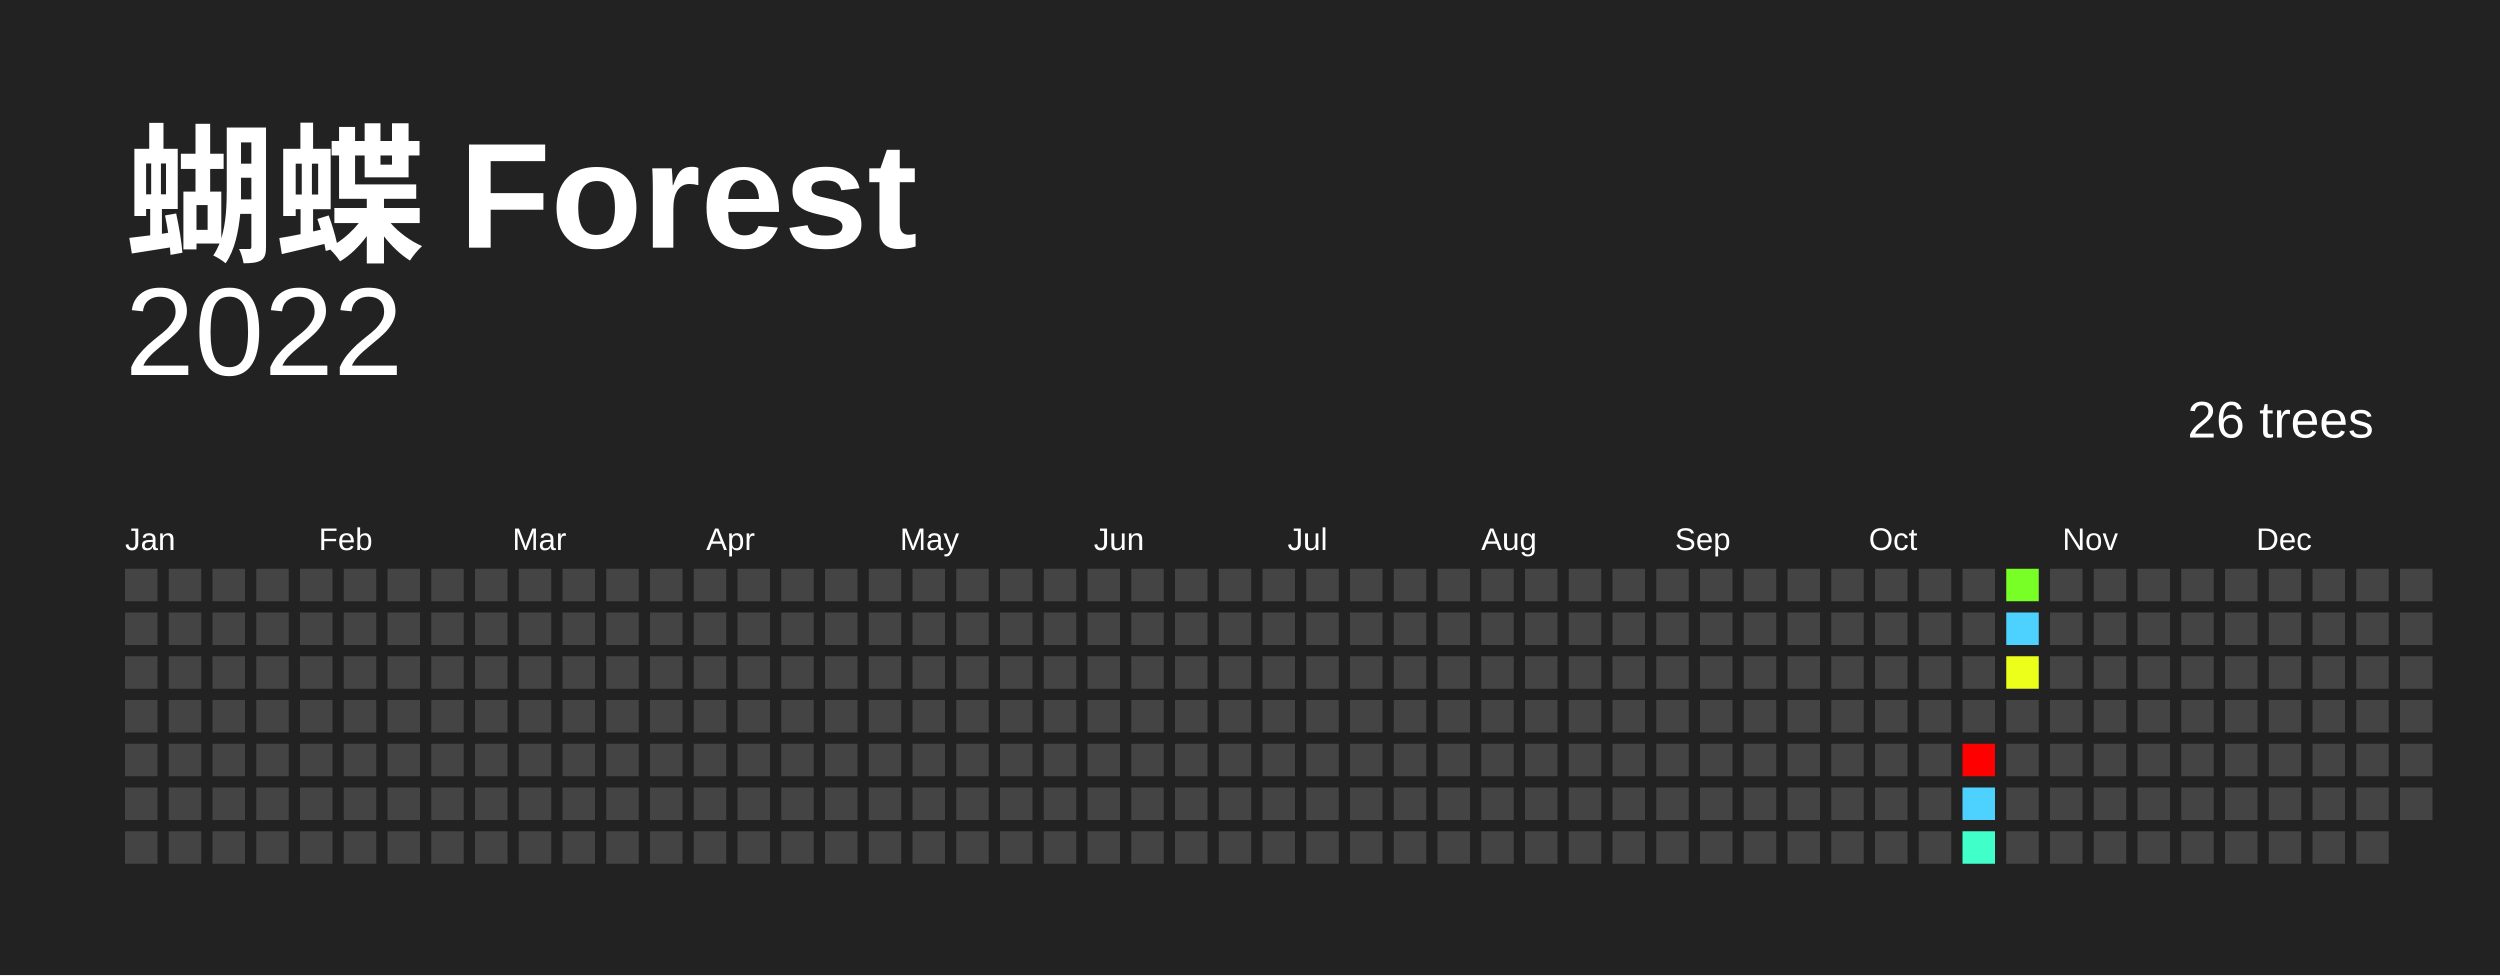
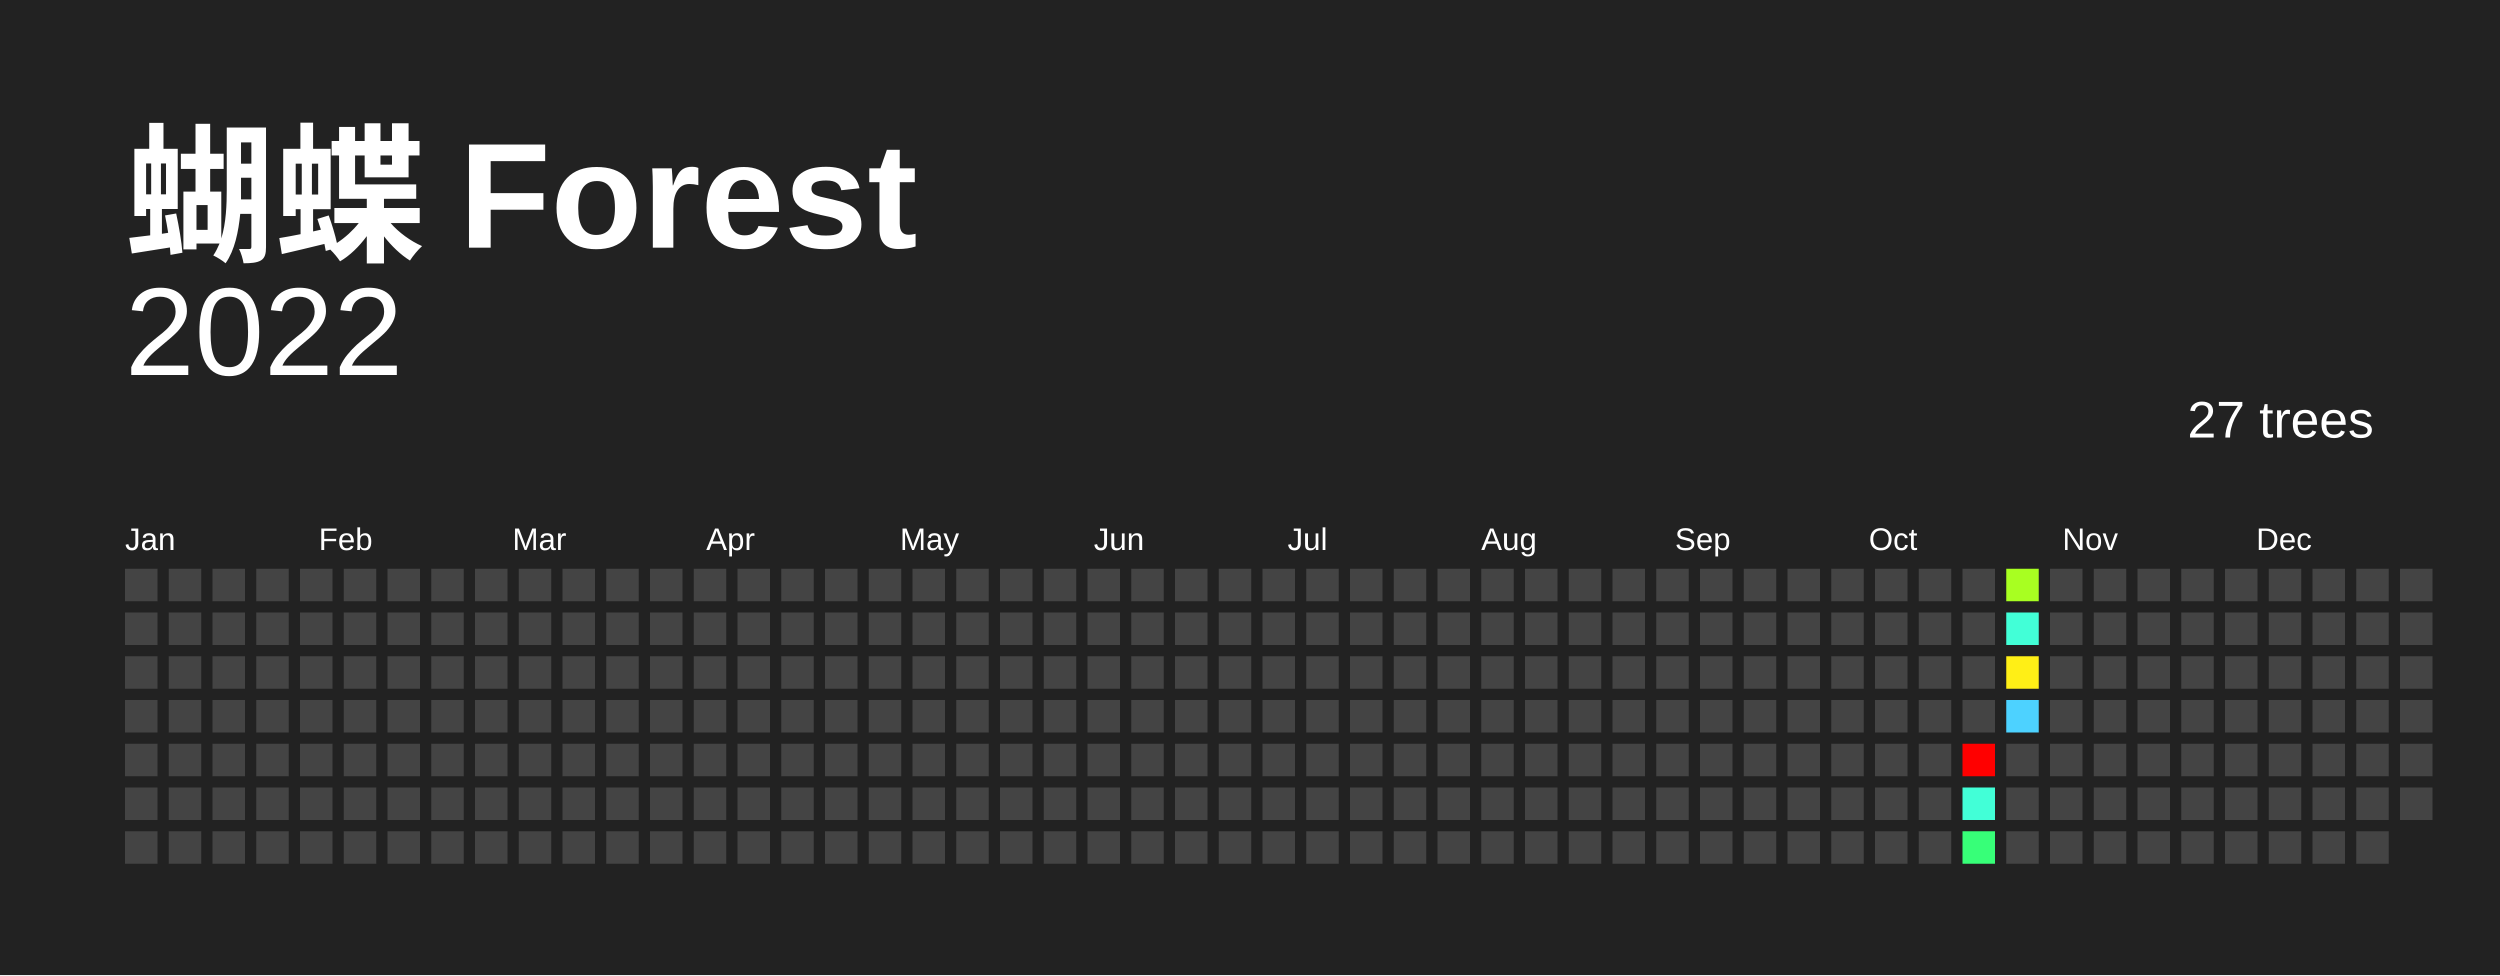
<svg xmlns="http://www.w3.org/2000/svg" baseProfile="full" height="78mm" version="1.1" viewBox="0,0,200,78" width="200mm">
  <defs />
  <rect fill="#222222" height="78" width="200" x="0" y="0" />
  <text fill="#FFFFFF" style="font-size:12px; font-family:Arial; font-weight:bold;" x="10" y="20">蝴蝶 Forest</text>
  <text alignment-baseline="hanging" fill="#FFFFFF" style="font-size:10.0px; font-family:Arial;" x="10" y="30">2022</text>
-   <text alignment-baseline="hanging" fill="#FFFFFF" style="font-size:4.125px; font-family:Arial;" x="175" y="35">26 trees</text>
+   <text alignment-baseline="hanging" fill="#FFFFFF" style="font-size:4.125px; font-family:Arial;" x="175" y="35">27 trees</text>
  <text fill="#FFFFFF" style="font-size:2.5px; font-family:Arial" x="10.0" y="44">Jan</text>
  <text fill="#FFFFFF" style="font-size:2.5px; font-family:Arial" x="25.5" y="44">Feb</text>
  <text fill="#FFFFFF" style="font-size:2.5px; font-family:Arial" x="41.0" y="44">Mar</text>
  <text fill="#FFFFFF" style="font-size:2.5px; font-family:Arial" x="56.5" y="44">Apr</text>
  <text fill="#FFFFFF" style="font-size:2.5px; font-family:Arial" x="72.0" y="44">May</text>
  <text fill="#FFFFFF" style="font-size:2.5px; font-family:Arial" x="87.5" y="44">Jun</text>
  <text fill="#FFFFFF" style="font-size:2.5px; font-family:Arial" x="103.0" y="44">Jul</text>
  <text fill="#FFFFFF" style="font-size:2.5px; font-family:Arial" x="118.5" y="44">Aug</text>
  <text fill="#FFFFFF" style="font-size:2.5px; font-family:Arial" x="134.0" y="44">Sep</text>
  <text fill="#FFFFFF" style="font-size:2.5px; font-family:Arial" x="149.5" y="44">Oct</text>
  <text fill="#FFFFFF" style="font-size:2.5px; font-family:Arial" x="165.0" y="44">Nov</text>
  <text fill="#FFFFFF" style="font-size:2.5px; font-family:Arial" x="180.5" y="44">Dec</text>
  <rect fill="#444444" height="2.6" width="2.6" x="10.0" y="45.5" />
  <rect fill="#444444" height="2.6" width="2.6" x="10.0" y="49.0" />
  <rect fill="#444444" height="2.6" width="2.6" x="10.0" y="52.5" />
  <rect fill="#444444" height="2.6" width="2.6" x="10.0" y="56.0" />
  <rect fill="#444444" height="2.6" width="2.6" x="10.0" y="59.5" />
  <rect fill="#444444" height="2.6" width="2.6" x="10.0" y="63.0" />
  <rect fill="#444444" height="2.6" width="2.6" x="10.0" y="66.5" />
  <rect fill="#444444" height="2.6" width="2.6" x="13.5" y="45.5" />
  <rect fill="#444444" height="2.6" width="2.6" x="13.5" y="49.0" />
  <rect fill="#444444" height="2.6" width="2.6" x="13.5" y="52.5" />
  <rect fill="#444444" height="2.6" width="2.6" x="13.5" y="56.0" />
  <rect fill="#444444" height="2.6" width="2.6" x="13.5" y="59.5" />
  <rect fill="#444444" height="2.6" width="2.6" x="13.5" y="63.0" />
  <rect fill="#444444" height="2.6" width="2.6" x="13.5" y="66.5" />
  <rect fill="#444444" height="2.6" width="2.6" x="17.0" y="45.5" />
  <rect fill="#444444" height="2.6" width="2.6" x="17.0" y="49.0" />
  <rect fill="#444444" height="2.6" width="2.6" x="17.0" y="52.5" />
  <rect fill="#444444" height="2.6" width="2.6" x="17.0" y="56.0" />
  <rect fill="#444444" height="2.6" width="2.6" x="17.0" y="59.5" />
  <rect fill="#444444" height="2.6" width="2.6" x="17.0" y="63.0" />
  <rect fill="#444444" height="2.6" width="2.6" x="17.0" y="66.5" />
  <rect fill="#444444" height="2.6" width="2.6" x="20.5" y="45.5" />
  <rect fill="#444444" height="2.6" width="2.6" x="20.5" y="49.0" />
  <rect fill="#444444" height="2.6" width="2.6" x="20.5" y="52.5" />
  <rect fill="#444444" height="2.6" width="2.6" x="20.5" y="56.0" />
  <rect fill="#444444" height="2.6" width="2.6" x="20.5" y="59.5" />
  <rect fill="#444444" height="2.6" width="2.6" x="20.5" y="63.0" />
  <rect fill="#444444" height="2.6" width="2.6" x="20.5" y="66.5" />
  <rect fill="#444444" height="2.6" width="2.6" x="24.0" y="45.5" />
  <rect fill="#444444" height="2.6" width="2.6" x="24.0" y="49.0" />
  <rect fill="#444444" height="2.6" width="2.6" x="24.0" y="52.5" />
  <rect fill="#444444" height="2.6" width="2.6" x="24.0" y="56.0" />
  <rect fill="#444444" height="2.6" width="2.6" x="24.0" y="59.5" />
  <rect fill="#444444" height="2.6" width="2.6" x="24.0" y="63.0" />
  <rect fill="#444444" height="2.6" width="2.6" x="24.0" y="66.5" />
  <rect fill="#444444" height="2.6" width="2.6" x="27.5" y="45.5" />
  <rect fill="#444444" height="2.6" width="2.6" x="27.5" y="49.0" />
  <rect fill="#444444" height="2.6" width="2.6" x="27.5" y="52.5" />
  <rect fill="#444444" height="2.6" width="2.6" x="27.5" y="56.0" />
  <rect fill="#444444" height="2.6" width="2.6" x="27.5" y="59.5" />
  <rect fill="#444444" height="2.6" width="2.6" x="27.5" y="63.0" />
  <rect fill="#444444" height="2.6" width="2.6" x="27.5" y="66.5" />
  <rect fill="#444444" height="2.6" width="2.6" x="31.0" y="45.5" />
  <rect fill="#444444" height="2.6" width="2.6" x="31.0" y="49.0" />
  <rect fill="#444444" height="2.6" width="2.6" x="31.0" y="52.5" />
  <rect fill="#444444" height="2.6" width="2.6" x="31.0" y="56.0" />
  <rect fill="#444444" height="2.6" width="2.6" x="31.0" y="59.5" />
  <rect fill="#444444" height="2.6" width="2.6" x="31.0" y="63.0" />
  <rect fill="#444444" height="2.6" width="2.6" x="31.0" y="66.5" />
  <rect fill="#444444" height="2.6" width="2.6" x="34.5" y="45.5" />
  <rect fill="#444444" height="2.6" width="2.6" x="34.5" y="49.0" />
  <rect fill="#444444" height="2.6" width="2.6" x="34.5" y="52.5" />
  <rect fill="#444444" height="2.6" width="2.6" x="34.5" y="56.0" />
  <rect fill="#444444" height="2.6" width="2.6" x="34.5" y="59.5" />
  <rect fill="#444444" height="2.6" width="2.6" x="34.5" y="63.0" />
  <rect fill="#444444" height="2.6" width="2.6" x="34.5" y="66.5" />
  <rect fill="#444444" height="2.6" width="2.6" x="38.0" y="45.5" />
  <rect fill="#444444" height="2.6" width="2.6" x="38.0" y="49.0" />
  <rect fill="#444444" height="2.6" width="2.6" x="38.0" y="52.5" />
  <rect fill="#444444" height="2.6" width="2.6" x="38.0" y="56.0" />
  <rect fill="#444444" height="2.6" width="2.6" x="38.0" y="59.5" />
  <rect fill="#444444" height="2.6" width="2.6" x="38.0" y="63.0" />
  <rect fill="#444444" height="2.6" width="2.6" x="38.0" y="66.5" />
  <rect fill="#444444" height="2.6" width="2.6" x="41.5" y="45.5" />
  <rect fill="#444444" height="2.6" width="2.6" x="41.5" y="49.0" />
  <rect fill="#444444" height="2.6" width="2.6" x="41.5" y="52.5" />
  <rect fill="#444444" height="2.6" width="2.6" x="41.5" y="56.0" />
  <rect fill="#444444" height="2.6" width="2.6" x="41.5" y="59.5" />
  <rect fill="#444444" height="2.6" width="2.6" x="41.5" y="63.0" />
  <rect fill="#444444" height="2.6" width="2.6" x="41.5" y="66.5" />
  <rect fill="#444444" height="2.6" width="2.6" x="45.0" y="45.5" />
  <rect fill="#444444" height="2.6" width="2.6" x="45.0" y="49.0" />
  <rect fill="#444444" height="2.6" width="2.6" x="45.0" y="52.5" />
  <rect fill="#444444" height="2.6" width="2.6" x="45.0" y="56.0" />
  <rect fill="#444444" height="2.6" width="2.6" x="45.0" y="59.5" />
  <rect fill="#444444" height="2.6" width="2.6" x="45.0" y="63.0" />
  <rect fill="#444444" height="2.6" width="2.6" x="45.0" y="66.5" />
  <rect fill="#444444" height="2.6" width="2.6" x="48.5" y="45.5" />
  <rect fill="#444444" height="2.6" width="2.6" x="48.5" y="49.0" />
  <rect fill="#444444" height="2.6" width="2.6" x="48.5" y="52.5" />
  <rect fill="#444444" height="2.6" width="2.6" x="48.5" y="56.0" />
  <rect fill="#444444" height="2.6" width="2.6" x="48.5" y="59.5" />
  <rect fill="#444444" height="2.6" width="2.6" x="48.5" y="63.0" />
  <rect fill="#444444" height="2.6" width="2.6" x="48.5" y="66.5" />
  <rect fill="#444444" height="2.6" width="2.6" x="52.0" y="45.5" />
  <rect fill="#444444" height="2.6" width="2.6" x="52.0" y="49.0" />
  <rect fill="#444444" height="2.6" width="2.6" x="52.0" y="52.5" />
  <rect fill="#444444" height="2.6" width="2.6" x="52.0" y="56.0" />
  <rect fill="#444444" height="2.6" width="2.6" x="52.0" y="59.5" />
  <rect fill="#444444" height="2.6" width="2.6" x="52.0" y="63.0" />
  <rect fill="#444444" height="2.6" width="2.6" x="52.0" y="66.5" />
  <rect fill="#444444" height="2.6" width="2.6" x="55.5" y="45.5" />
  <rect fill="#444444" height="2.6" width="2.6" x="55.5" y="49.0" />
  <rect fill="#444444" height="2.6" width="2.6" x="55.5" y="52.5" />
  <rect fill="#444444" height="2.6" width="2.6" x="55.5" y="56.0" />
  <rect fill="#444444" height="2.6" width="2.6" x="55.5" y="59.5" />
  <rect fill="#444444" height="2.6" width="2.6" x="55.5" y="63.0" />
  <rect fill="#444444" height="2.6" width="2.6" x="55.5" y="66.5" />
  <rect fill="#444444" height="2.6" width="2.6" x="59.0" y="45.5" />
  <rect fill="#444444" height="2.6" width="2.6" x="59.0" y="49.0" />
  <rect fill="#444444" height="2.6" width="2.6" x="59.0" y="52.5" />
  <rect fill="#444444" height="2.6" width="2.6" x="59.0" y="56.0" />
  <rect fill="#444444" height="2.6" width="2.6" x="59.0" y="59.5" />
  <rect fill="#444444" height="2.6" width="2.6" x="59.0" y="63.0" />
  <rect fill="#444444" height="2.6" width="2.6" x="59.0" y="66.5" />
  <rect fill="#444444" height="2.6" width="2.6" x="62.5" y="45.5" />
  <rect fill="#444444" height="2.6" width="2.6" x="62.5" y="49.0" />
  <rect fill="#444444" height="2.6" width="2.6" x="62.5" y="52.5" />
  <rect fill="#444444" height="2.6" width="2.6" x="62.5" y="56.0" />
  <rect fill="#444444" height="2.6" width="2.6" x="62.5" y="59.5" />
  <rect fill="#444444" height="2.6" width="2.6" x="62.5" y="63.0" />
  <rect fill="#444444" height="2.6" width="2.6" x="62.5" y="66.5" />
  <rect fill="#444444" height="2.6" width="2.6" x="66.0" y="45.5" />
  <rect fill="#444444" height="2.6" width="2.6" x="66.0" y="49.0" />
  <rect fill="#444444" height="2.6" width="2.6" x="66.0" y="52.5" />
  <rect fill="#444444" height="2.6" width="2.6" x="66.0" y="56.0" />
  <rect fill="#444444" height="2.6" width="2.6" x="66.0" y="59.5" />
  <rect fill="#444444" height="2.6" width="2.6" x="66.0" y="63.0" />
  <rect fill="#444444" height="2.6" width="2.6" x="66.0" y="66.5" />
  <rect fill="#444444" height="2.6" width="2.6" x="69.5" y="45.5" />
  <rect fill="#444444" height="2.6" width="2.6" x="69.5" y="49.0" />
  <rect fill="#444444" height="2.6" width="2.6" x="69.5" y="52.5" />
  <rect fill="#444444" height="2.6" width="2.6" x="69.5" y="56.0" />
  <rect fill="#444444" height="2.6" width="2.6" x="69.5" y="59.5" />
  <rect fill="#444444" height="2.6" width="2.6" x="69.5" y="63.0" />
  <rect fill="#444444" height="2.6" width="2.6" x="69.5" y="66.5" />
  <rect fill="#444444" height="2.6" width="2.6" x="73.0" y="45.5" />
  <rect fill="#444444" height="2.6" width="2.6" x="73.0" y="49.0" />
  <rect fill="#444444" height="2.6" width="2.6" x="73.0" y="52.5" />
  <rect fill="#444444" height="2.6" width="2.6" x="73.0" y="56.0" />
  <rect fill="#444444" height="2.6" width="2.6" x="73.0" y="59.5" />
  <rect fill="#444444" height="2.6" width="2.6" x="73.0" y="63.0" />
  <rect fill="#444444" height="2.6" width="2.6" x="73.0" y="66.5" />
  <rect fill="#444444" height="2.6" width="2.6" x="76.5" y="45.5" />
  <rect fill="#444444" height="2.6" width="2.6" x="76.5" y="49.0" />
  <rect fill="#444444" height="2.6" width="2.6" x="76.5" y="52.5" />
  <rect fill="#444444" height="2.6" width="2.6" x="76.5" y="56.0" />
  <rect fill="#444444" height="2.6" width="2.6" x="76.5" y="59.5" />
  <rect fill="#444444" height="2.6" width="2.6" x="76.5" y="63.0" />
  <rect fill="#444444" height="2.6" width="2.6" x="76.5" y="66.5" />
  <rect fill="#444444" height="2.6" width="2.6" x="80.0" y="45.5" />
  <rect fill="#444444" height="2.6" width="2.6" x="80.0" y="49.0" />
  <rect fill="#444444" height="2.6" width="2.6" x="80.0" y="52.5" />
  <rect fill="#444444" height="2.6" width="2.6" x="80.0" y="56.0" />
  <rect fill="#444444" height="2.6" width="2.6" x="80.0" y="59.5" />
  <rect fill="#444444" height="2.6" width="2.6" x="80.0" y="63.0" />
  <rect fill="#444444" height="2.6" width="2.6" x="80.0" y="66.5" />
  <rect fill="#444444" height="2.6" width="2.6" x="83.5" y="45.5" />
  <rect fill="#444444" height="2.6" width="2.6" x="83.5" y="49.0" />
  <rect fill="#444444" height="2.6" width="2.6" x="83.5" y="52.5" />
  <rect fill="#444444" height="2.6" width="2.6" x="83.5" y="56.0" />
  <rect fill="#444444" height="2.6" width="2.6" x="83.5" y="59.5" />
  <rect fill="#444444" height="2.6" width="2.6" x="83.5" y="63.0" />
  <rect fill="#444444" height="2.6" width="2.6" x="83.5" y="66.5" />
  <rect fill="#444444" height="2.6" width="2.6" x="87.0" y="45.5" />
  <rect fill="#444444" height="2.6" width="2.6" x="87.0" y="49.0" />
  <rect fill="#444444" height="2.6" width="2.6" x="87.0" y="52.5" />
  <rect fill="#444444" height="2.6" width="2.6" x="87.0" y="56.0" />
  <rect fill="#444444" height="2.6" width="2.6" x="87.0" y="59.5" />
  <rect fill="#444444" height="2.6" width="2.6" x="87.0" y="63.0" />
  <rect fill="#444444" height="2.6" width="2.6" x="87.0" y="66.5" />
  <rect fill="#444444" height="2.6" width="2.6" x="90.5" y="45.5" />
  <rect fill="#444444" height="2.6" width="2.6" x="90.5" y="49.0" />
  <rect fill="#444444" height="2.6" width="2.6" x="90.5" y="52.5" />
  <rect fill="#444444" height="2.6" width="2.6" x="90.5" y="56.0" />
  <rect fill="#444444" height="2.6" width="2.6" x="90.5" y="59.5" />
  <rect fill="#444444" height="2.6" width="2.6" x="90.5" y="63.0" />
  <rect fill="#444444" height="2.6" width="2.6" x="90.5" y="66.5" />
  <rect fill="#444444" height="2.6" width="2.6" x="94.0" y="45.5" />
  <rect fill="#444444" height="2.6" width="2.6" x="94.0" y="49.0" />
  <rect fill="#444444" height="2.6" width="2.6" x="94.0" y="52.5" />
  <rect fill="#444444" height="2.6" width="2.6" x="94.0" y="56.0" />
  <rect fill="#444444" height="2.6" width="2.6" x="94.0" y="59.5" />
  <rect fill="#444444" height="2.6" width="2.6" x="94.0" y="63.0" />
  <rect fill="#444444" height="2.6" width="2.6" x="94.0" y="66.5" />
  <rect fill="#444444" height="2.6" width="2.6" x="97.5" y="45.5" />
  <rect fill="#444444" height="2.6" width="2.6" x="97.5" y="49.0" />
  <rect fill="#444444" height="2.6" width="2.6" x="97.5" y="52.5" />
  <rect fill="#444444" height="2.6" width="2.6" x="97.5" y="56.0" />
  <rect fill="#444444" height="2.6" width="2.6" x="97.5" y="59.5" />
  <rect fill="#444444" height="2.6" width="2.6" x="97.5" y="63.0" />
  <rect fill="#444444" height="2.6" width="2.6" x="97.5" y="66.5" />
  <rect fill="#444444" height="2.6" width="2.6" x="101.0" y="45.5" />
  <rect fill="#444444" height="2.6" width="2.6" x="101.0" y="49.0" />
  <rect fill="#444444" height="2.6" width="2.6" x="101.0" y="52.5" />
  <rect fill="#444444" height="2.6" width="2.6" x="101.0" y="56.0" />
  <rect fill="#444444" height="2.6" width="2.6" x="101.0" y="59.5" />
  <rect fill="#444444" height="2.6" width="2.6" x="101.0" y="63.0" />
  <rect fill="#444444" height="2.6" width="2.6" x="101.0" y="66.5" />
  <rect fill="#444444" height="2.6" width="2.6" x="104.5" y="45.5" />
  <rect fill="#444444" height="2.6" width="2.6" x="104.5" y="49.0" />
  <rect fill="#444444" height="2.6" width="2.6" x="104.5" y="52.5" />
  <rect fill="#444444" height="2.6" width="2.6" x="104.5" y="56.0" />
  <rect fill="#444444" height="2.6" width="2.6" x="104.5" y="59.5" />
  <rect fill="#444444" height="2.6" width="2.6" x="104.5" y="63.0" />
  <rect fill="#444444" height="2.6" width="2.6" x="104.5" y="66.5" />
  <rect fill="#444444" height="2.6" width="2.6" x="108.0" y="45.5" />
  <rect fill="#444444" height="2.6" width="2.6" x="108.0" y="49.0" />
  <rect fill="#444444" height="2.6" width="2.6" x="108.0" y="52.5" />
  <rect fill="#444444" height="2.6" width="2.6" x="108.0" y="56.0" />
  <rect fill="#444444" height="2.6" width="2.6" x="108.0" y="59.5" />
  <rect fill="#444444" height="2.6" width="2.6" x="108.0" y="63.0" />
  <rect fill="#444444" height="2.6" width="2.6" x="108.0" y="66.5" />
  <rect fill="#444444" height="2.6" width="2.6" x="111.5" y="45.5" />
  <rect fill="#444444" height="2.6" width="2.6" x="111.5" y="49.0" />
  <rect fill="#444444" height="2.6" width="2.6" x="111.5" y="52.5" />
  <rect fill="#444444" height="2.6" width="2.6" x="111.5" y="56.0" />
  <rect fill="#444444" height="2.6" width="2.6" x="111.5" y="59.5" />
  <rect fill="#444444" height="2.6" width="2.6" x="111.5" y="63.0" />
  <rect fill="#444444" height="2.6" width="2.6" x="111.5" y="66.5" />
  <rect fill="#444444" height="2.6" width="2.6" x="115.0" y="45.5" />
  <rect fill="#444444" height="2.6" width="2.6" x="115.0" y="49.0" />
  <rect fill="#444444" height="2.6" width="2.6" x="115.0" y="52.5" />
  <rect fill="#444444" height="2.6" width="2.6" x="115.0" y="56.0" />
  <rect fill="#444444" height="2.6" width="2.6" x="115.0" y="59.5" />
  <rect fill="#444444" height="2.6" width="2.6" x="115.0" y="63.0" />
  <rect fill="#444444" height="2.6" width="2.6" x="115.0" y="66.5" />
  <rect fill="#444444" height="2.6" width="2.6" x="118.5" y="45.5" />
  <rect fill="#444444" height="2.6" width="2.6" x="118.5" y="49.0" />
  <rect fill="#444444" height="2.6" width="2.6" x="118.5" y="52.5" />
  <rect fill="#444444" height="2.6" width="2.6" x="118.5" y="56.0" />
  <rect fill="#444444" height="2.6" width="2.6" x="118.5" y="59.5" />
  <rect fill="#444444" height="2.6" width="2.6" x="118.5" y="63.0" />
  <rect fill="#444444" height="2.6" width="2.6" x="118.5" y="66.5" />
  <rect fill="#444444" height="2.6" width="2.6" x="122.0" y="45.5" />
  <rect fill="#444444" height="2.6" width="2.6" x="122.0" y="49.0" />
  <rect fill="#444444" height="2.6" width="2.6" x="122.0" y="52.5" />
  <rect fill="#444444" height="2.6" width="2.6" x="122.0" y="56.0" />
  <rect fill="#444444" height="2.6" width="2.6" x="122.0" y="59.5" />
  <rect fill="#444444" height="2.6" width="2.6" x="122.0" y="63.0" />
  <rect fill="#444444" height="2.6" width="2.6" x="122.0" y="66.5" />
  <rect fill="#444444" height="2.6" width="2.6" x="125.5" y="45.5" />
  <rect fill="#444444" height="2.6" width="2.6" x="125.5" y="49.0" />
  <rect fill="#444444" height="2.6" width="2.6" x="125.5" y="52.5" />
  <rect fill="#444444" height="2.6" width="2.6" x="125.5" y="56.0" />
  <rect fill="#444444" height="2.6" width="2.6" x="125.5" y="59.5" />
  <rect fill="#444444" height="2.6" width="2.6" x="125.5" y="63.0" />
  <rect fill="#444444" height="2.6" width="2.6" x="125.5" y="66.5" />
  <rect fill="#444444" height="2.6" width="2.6" x="129.0" y="45.5" />
  <rect fill="#444444" height="2.6" width="2.6" x="129.0" y="49.0" />
  <rect fill="#444444" height="2.6" width="2.6" x="129.0" y="52.5" />
  <rect fill="#444444" height="2.6" width="2.6" x="129.0" y="56.0" />
  <rect fill="#444444" height="2.6" width="2.6" x="129.0" y="59.5" />
  <rect fill="#444444" height="2.6" width="2.6" x="129.0" y="63.0" />
  <rect fill="#444444" height="2.6" width="2.6" x="129.0" y="66.5" />
  <rect fill="#444444" height="2.6" width="2.6" x="132.5" y="45.5" />
  <rect fill="#444444" height="2.6" width="2.6" x="132.5" y="49.0" />
  <rect fill="#444444" height="2.6" width="2.6" x="132.5" y="52.5" />
  <rect fill="#444444" height="2.6" width="2.6" x="132.5" y="56.0" />
  <rect fill="#444444" height="2.6" width="2.6" x="132.5" y="59.5" />
  <rect fill="#444444" height="2.6" width="2.6" x="132.5" y="63.0" />
  <rect fill="#444444" height="2.6" width="2.6" x="132.5" y="66.5" />
  <rect fill="#444444" height="2.6" width="2.6" x="136.0" y="45.5" />
  <rect fill="#444444" height="2.6" width="2.6" x="136.0" y="49.0" />
  <rect fill="#444444" height="2.6" width="2.6" x="136.0" y="52.5" />
  <rect fill="#444444" height="2.6" width="2.6" x="136.0" y="56.0" />
  <rect fill="#444444" height="2.6" width="2.6" x="136.0" y="59.5" />
  <rect fill="#444444" height="2.6" width="2.6" x="136.0" y="63.0" />
  <rect fill="#444444" height="2.6" width="2.6" x="136.0" y="66.5" />
  <rect fill="#444444" height="2.6" width="2.6" x="139.5" y="45.5" />
  <rect fill="#444444" height="2.6" width="2.6" x="139.5" y="49.0" />
  <rect fill="#444444" height="2.6" width="2.6" x="139.5" y="52.5" />
  <rect fill="#444444" height="2.6" width="2.6" x="139.5" y="56.0" />
  <rect fill="#444444" height="2.6" width="2.6" x="139.5" y="59.5" />
  <rect fill="#444444" height="2.6" width="2.6" x="139.5" y="63.0" />
  <rect fill="#444444" height="2.6" width="2.6" x="139.5" y="66.5" />
  <rect fill="#444444" height="2.6" width="2.6" x="143.0" y="45.5" />
  <rect fill="#444444" height="2.6" width="2.6" x="143.0" y="49.0" />
  <rect fill="#444444" height="2.6" width="2.6" x="143.0" y="52.5" />
  <rect fill="#444444" height="2.6" width="2.6" x="143.0" y="56.0" />
  <rect fill="#444444" height="2.6" width="2.6" x="143.0" y="59.5" />
  <rect fill="#444444" height="2.6" width="2.6" x="143.0" y="63.0" />
  <rect fill="#444444" height="2.6" width="2.6" x="143.0" y="66.5" />
  <rect fill="#444444" height="2.6" width="2.6" x="146.5" y="45.5" />
  <rect fill="#444444" height="2.6" width="2.6" x="146.5" y="49.0" />
  <rect fill="#444444" height="2.6" width="2.6" x="146.5" y="52.5" />
  <rect fill="#444444" height="2.6" width="2.6" x="146.5" y="56.0" />
  <rect fill="#444444" height="2.6" width="2.6" x="146.5" y="59.5" />
  <rect fill="#444444" height="2.6" width="2.6" x="146.5" y="63.0" />
  <rect fill="#444444" height="2.6" width="2.6" x="146.5" y="66.5" />
  <rect fill="#444444" height="2.6" width="2.6" x="150.0" y="45.5" />
  <rect fill="#444444" height="2.6" width="2.6" x="150.0" y="49.0" />
  <rect fill="#444444" height="2.6" width="2.6" x="150.0" y="52.5" />
  <rect fill="#444444" height="2.6" width="2.6" x="150.0" y="56.0" />
  <rect fill="#444444" height="2.6" width="2.6" x="150.0" y="59.5" />
  <rect fill="#444444" height="2.6" width="2.6" x="150.0" y="63.0" />
  <rect fill="#444444" height="2.6" width="2.6" x="150.0" y="66.5" />
  <rect fill="#444444" height="2.6" width="2.6" x="153.5" y="45.5" />
  <rect fill="#444444" height="2.6" width="2.6" x="153.5" y="49.0" />
  <rect fill="#444444" height="2.6" width="2.6" x="153.5" y="52.5" />
  <rect fill="#444444" height="2.6" width="2.6" x="153.5" y="56.0" />
  <rect fill="#444444" height="2.6" width="2.6" x="153.5" y="59.5" />
  <rect fill="#444444" height="2.6" width="2.6" x="153.5" y="63.0" />
  <rect fill="#444444" height="2.6" width="2.6" x="153.5" y="66.5" />
  <rect fill="#444444" height="2.6" width="2.6" x="157.0" y="45.5" />
  <rect fill="#444444" height="2.6" width="2.6" x="157.0" y="49.0" />
  <rect fill="#444444" height="2.6" width="2.6" x="157.0" y="52.5" />
  <rect fill="#444444" height="2.6" width="2.6" x="157.0" y="56.0" />
  <rect fill="red" height="2.6" width="2.6" x="157.0" y="59.5" />
-   <rect fill="#4dd2ff" height="2.6" width="2.6" x="157.0" y="63.0" />
-   <rect fill="#40ffc8" height="2.6" width="2.6" x="157.0" y="66.5" />
-   <rect fill="#77ff26" height="2.6" width="2.6" x="160.5" y="45.5" />
-   <rect fill="#4dd2ff" height="2.6" width="2.6" x="160.5" y="49.0" />
-   <rect fill="#ecff1a" height="2.6" width="2.6" x="160.5" y="52.5" />
-   <rect fill="#444444" height="2.6" width="2.6" x="160.5" y="56.0" />
+   <rect fill="#42ffd7" height="2.6" width="2.6" x="157.0" y="63.0" />
+   <rect fill="#37ff78" height="2.6" width="2.6" x="157.0" y="66.5" />
+   <rect fill="#a8ff21" height="2.6" width="2.6" x="160.5" y="45.5" />
+   <rect fill="#42ffd7" height="2.6" width="2.6" x="160.5" y="49.0" />
+   <rect fill="#ffef16" height="2.6" width="2.6" x="160.5" y="52.5" />
+   <rect fill="#4dd2ff" height="2.6" width="2.6" x="160.5" y="56.0" />
  <rect fill="#444444" height="2.6" width="2.6" x="160.5" y="59.5" />
  <rect fill="#444444" height="2.6" width="2.6" x="160.5" y="63.0" />
  <rect fill="#444444" height="2.6" width="2.6" x="160.5" y="66.5" />
  <rect fill="#444444" height="2.6" width="2.6" x="164.0" y="45.5" />
  <rect fill="#444444" height="2.6" width="2.6" x="164.0" y="49.0" />
  <rect fill="#444444" height="2.6" width="2.6" x="164.0" y="52.5" />
  <rect fill="#444444" height="2.6" width="2.6" x="164.0" y="56.0" />
  <rect fill="#444444" height="2.6" width="2.6" x="164.0" y="59.5" />
  <rect fill="#444444" height="2.6" width="2.6" x="164.0" y="63.0" />
  <rect fill="#444444" height="2.6" width="2.6" x="164.0" y="66.5" />
  <rect fill="#444444" height="2.6" width="2.6" x="167.5" y="45.5" />
  <rect fill="#444444" height="2.6" width="2.6" x="167.5" y="49.0" />
  <rect fill="#444444" height="2.6" width="2.6" x="167.5" y="52.5" />
  <rect fill="#444444" height="2.6" width="2.6" x="167.5" y="56.0" />
  <rect fill="#444444" height="2.6" width="2.6" x="167.5" y="59.5" />
  <rect fill="#444444" height="2.6" width="2.6" x="167.5" y="63.0" />
  <rect fill="#444444" height="2.6" width="2.6" x="167.5" y="66.5" />
  <rect fill="#444444" height="2.6" width="2.6" x="171.0" y="45.5" />
  <rect fill="#444444" height="2.6" width="2.6" x="171.0" y="49.0" />
  <rect fill="#444444" height="2.6" width="2.6" x="171.0" y="52.5" />
  <rect fill="#444444" height="2.6" width="2.6" x="171.0" y="56.0" />
  <rect fill="#444444" height="2.6" width="2.6" x="171.0" y="59.5" />
  <rect fill="#444444" height="2.6" width="2.6" x="171.0" y="63.0" />
  <rect fill="#444444" height="2.6" width="2.6" x="171.0" y="66.5" />
  <rect fill="#444444" height="2.6" width="2.6" x="174.5" y="45.5" />
  <rect fill="#444444" height="2.6" width="2.6" x="174.5" y="49.0" />
  <rect fill="#444444" height="2.6" width="2.6" x="174.5" y="52.5" />
  <rect fill="#444444" height="2.6" width="2.6" x="174.5" y="56.0" />
  <rect fill="#444444" height="2.6" width="2.6" x="174.5" y="59.5" />
  <rect fill="#444444" height="2.6" width="2.6" x="174.5" y="63.0" />
  <rect fill="#444444" height="2.6" width="2.6" x="174.5" y="66.5" />
  <rect fill="#444444" height="2.6" width="2.6" x="178.0" y="45.5" />
  <rect fill="#444444" height="2.6" width="2.6" x="178.0" y="49.0" />
  <rect fill="#444444" height="2.6" width="2.6" x="178.0" y="52.5" />
  <rect fill="#444444" height="2.6" width="2.6" x="178.0" y="56.0" />
  <rect fill="#444444" height="2.6" width="2.6" x="178.0" y="59.5" />
  <rect fill="#444444" height="2.6" width="2.6" x="178.0" y="63.0" />
  <rect fill="#444444" height="2.6" width="2.6" x="178.0" y="66.5" />
  <rect fill="#444444" height="2.6" width="2.6" x="181.5" y="45.5" />
  <rect fill="#444444" height="2.6" width="2.6" x="181.5" y="49.0" />
  <rect fill="#444444" height="2.6" width="2.6" x="181.5" y="52.5" />
  <rect fill="#444444" height="2.6" width="2.6" x="181.5" y="56.0" />
  <rect fill="#444444" height="2.6" width="2.6" x="181.5" y="59.5" />
  <rect fill="#444444" height="2.6" width="2.6" x="181.5" y="63.0" />
  <rect fill="#444444" height="2.6" width="2.6" x="181.5" y="66.5" />
  <rect fill="#444444" height="2.6" width="2.6" x="185.0" y="45.5" />
  <rect fill="#444444" height="2.6" width="2.6" x="185.0" y="49.0" />
  <rect fill="#444444" height="2.6" width="2.6" x="185.0" y="52.5" />
  <rect fill="#444444" height="2.6" width="2.6" x="185.0" y="56.0" />
  <rect fill="#444444" height="2.6" width="2.6" x="185.0" y="59.5" />
  <rect fill="#444444" height="2.6" width="2.6" x="185.0" y="63.0" />
  <rect fill="#444444" height="2.6" width="2.6" x="185.0" y="66.5" />
  <rect fill="#444444" height="2.6" width="2.6" x="188.5" y="45.5" />
  <rect fill="#444444" height="2.6" width="2.6" x="188.5" y="49.0" />
  <rect fill="#444444" height="2.6" width="2.6" x="188.5" y="52.5" />
  <rect fill="#444444" height="2.6" width="2.6" x="188.5" y="56.0" />
  <rect fill="#444444" height="2.6" width="2.6" x="188.5" y="59.5" />
  <rect fill="#444444" height="2.6" width="2.6" x="188.5" y="63.0" />
  <rect fill="#444444" height="2.6" width="2.6" x="188.5" y="66.5" />
  <rect fill="#444444" height="2.6" width="2.6" x="192.0" y="45.5" />
  <rect fill="#444444" height="2.6" width="2.6" x="192.0" y="49.0" />
  <rect fill="#444444" height="2.6" width="2.6" x="192.0" y="52.5" />
  <rect fill="#444444" height="2.6" width="2.6" x="192.0" y="56.0" />
  <rect fill="#444444" height="2.6" width="2.6" x="192.0" y="59.5" />
  <rect fill="#444444" height="2.6" width="2.6" x="192.0" y="63.0" />
</svg>
